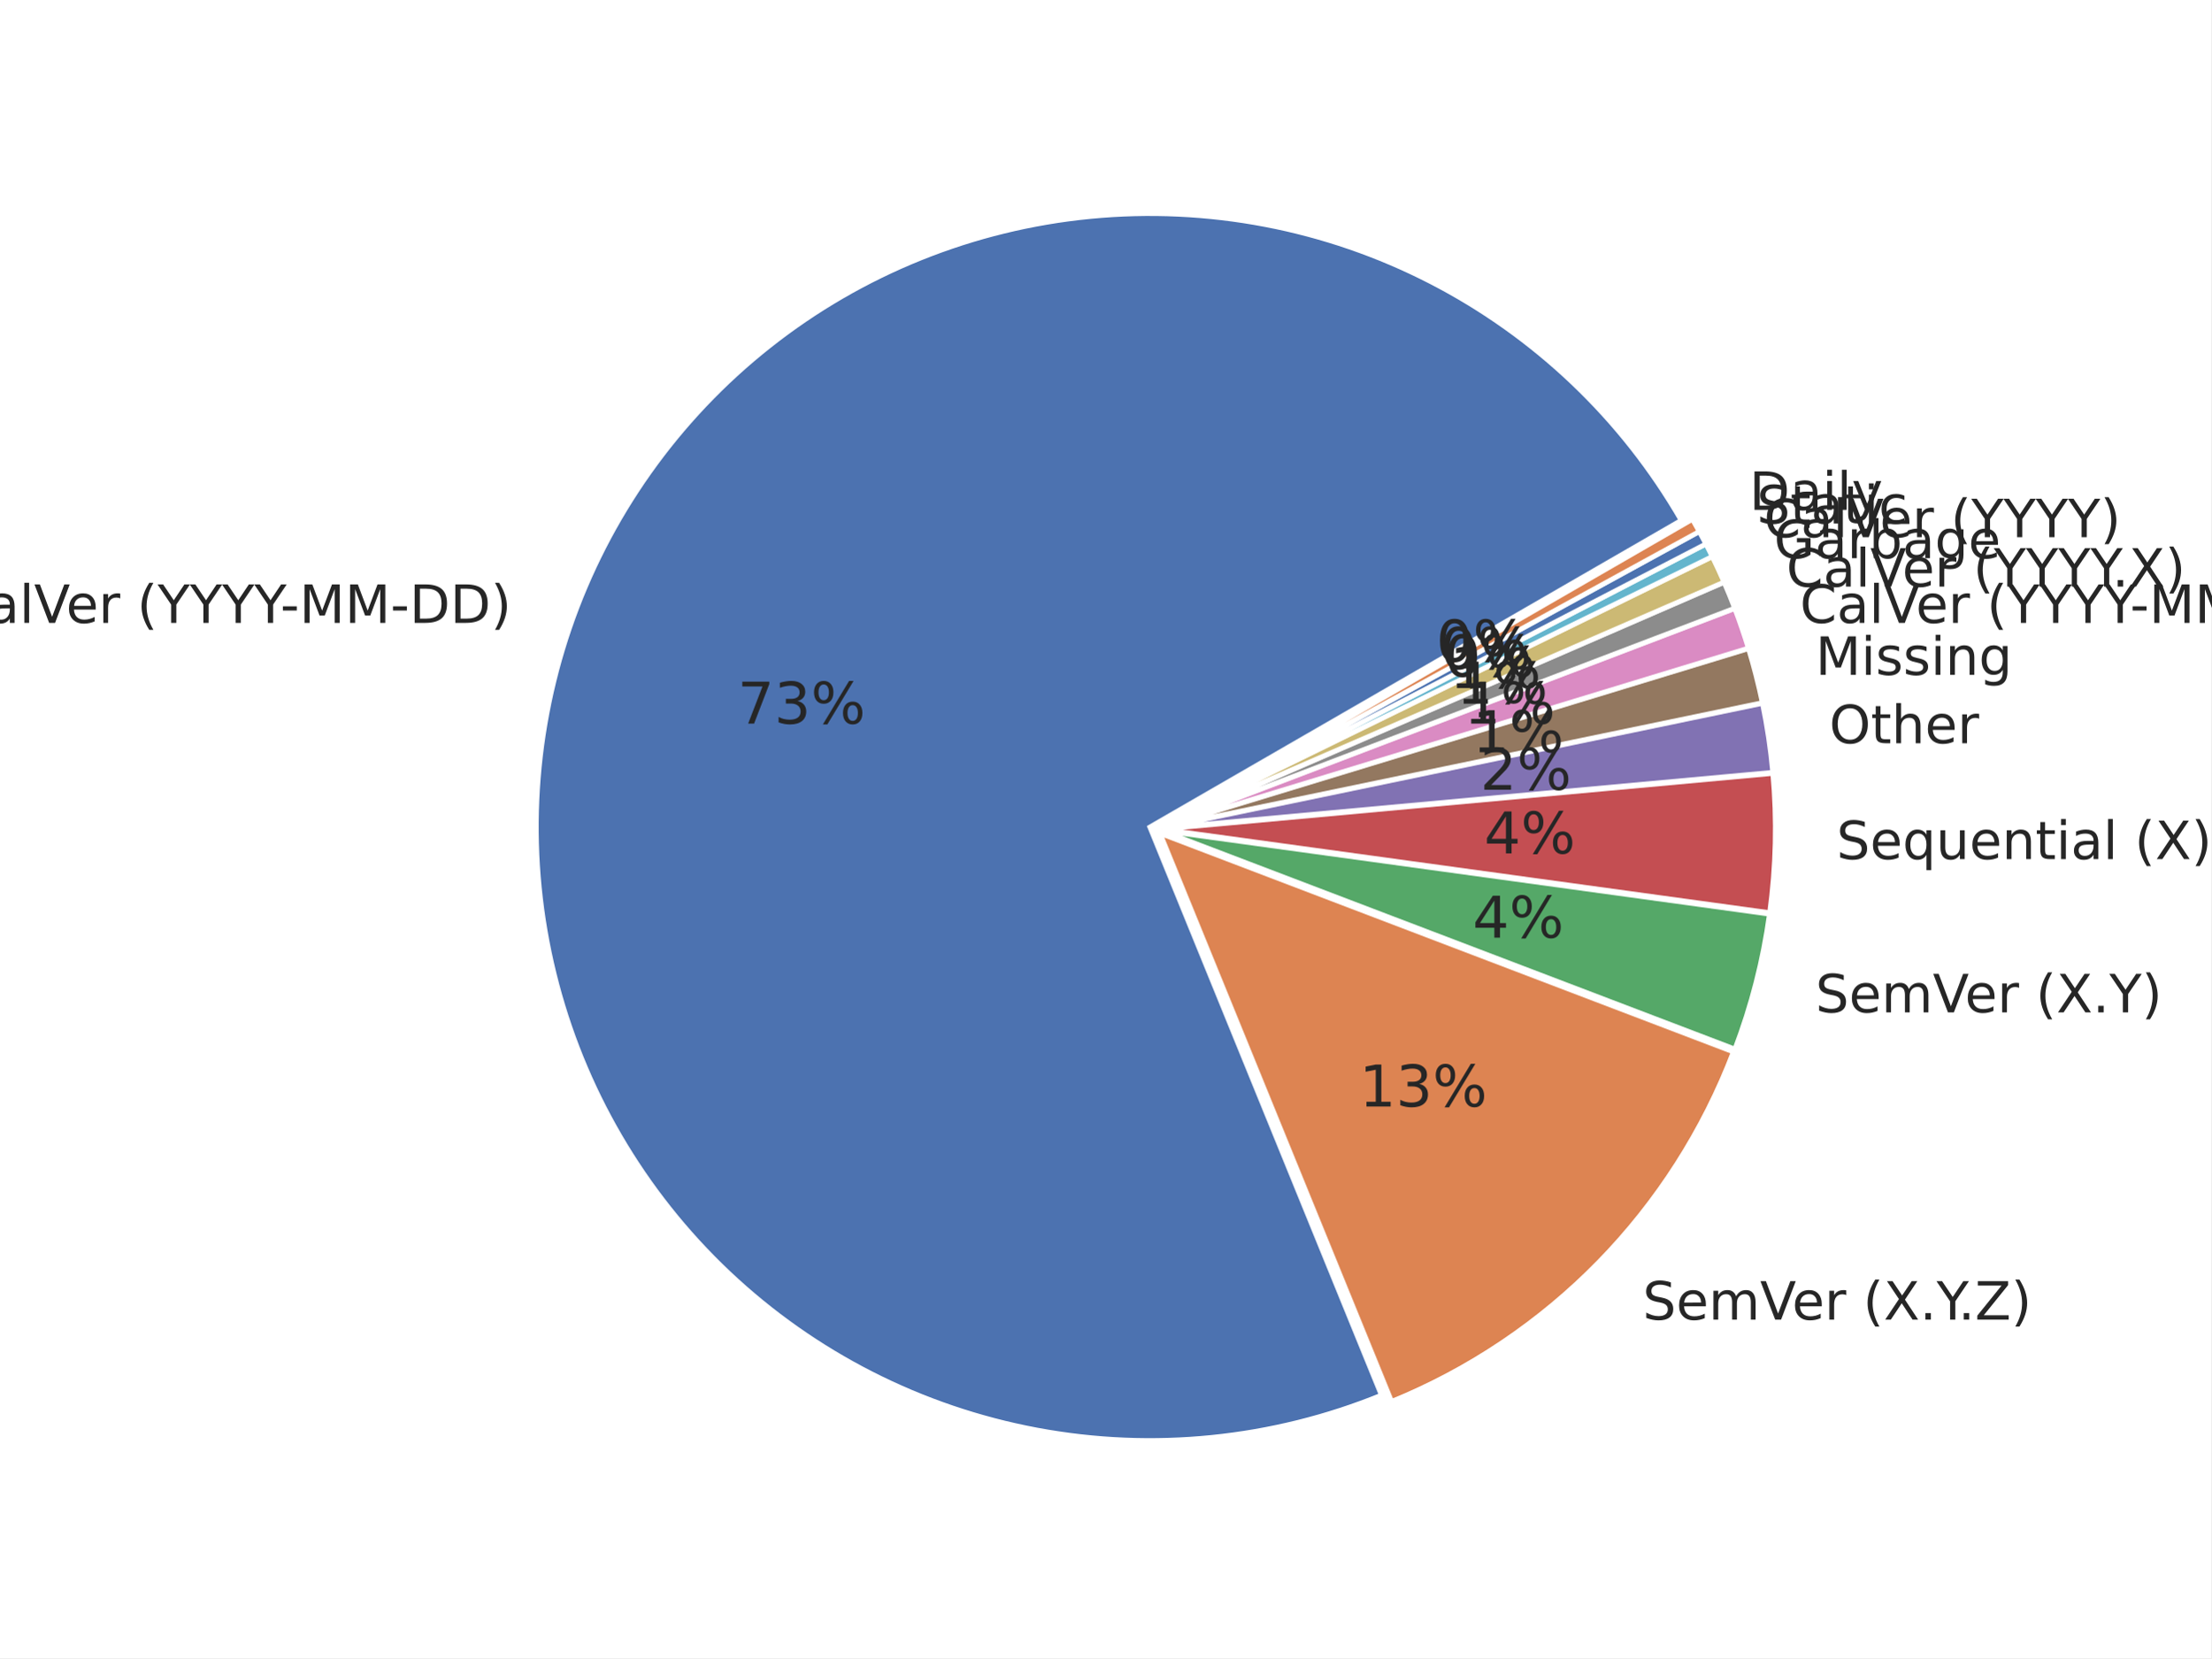
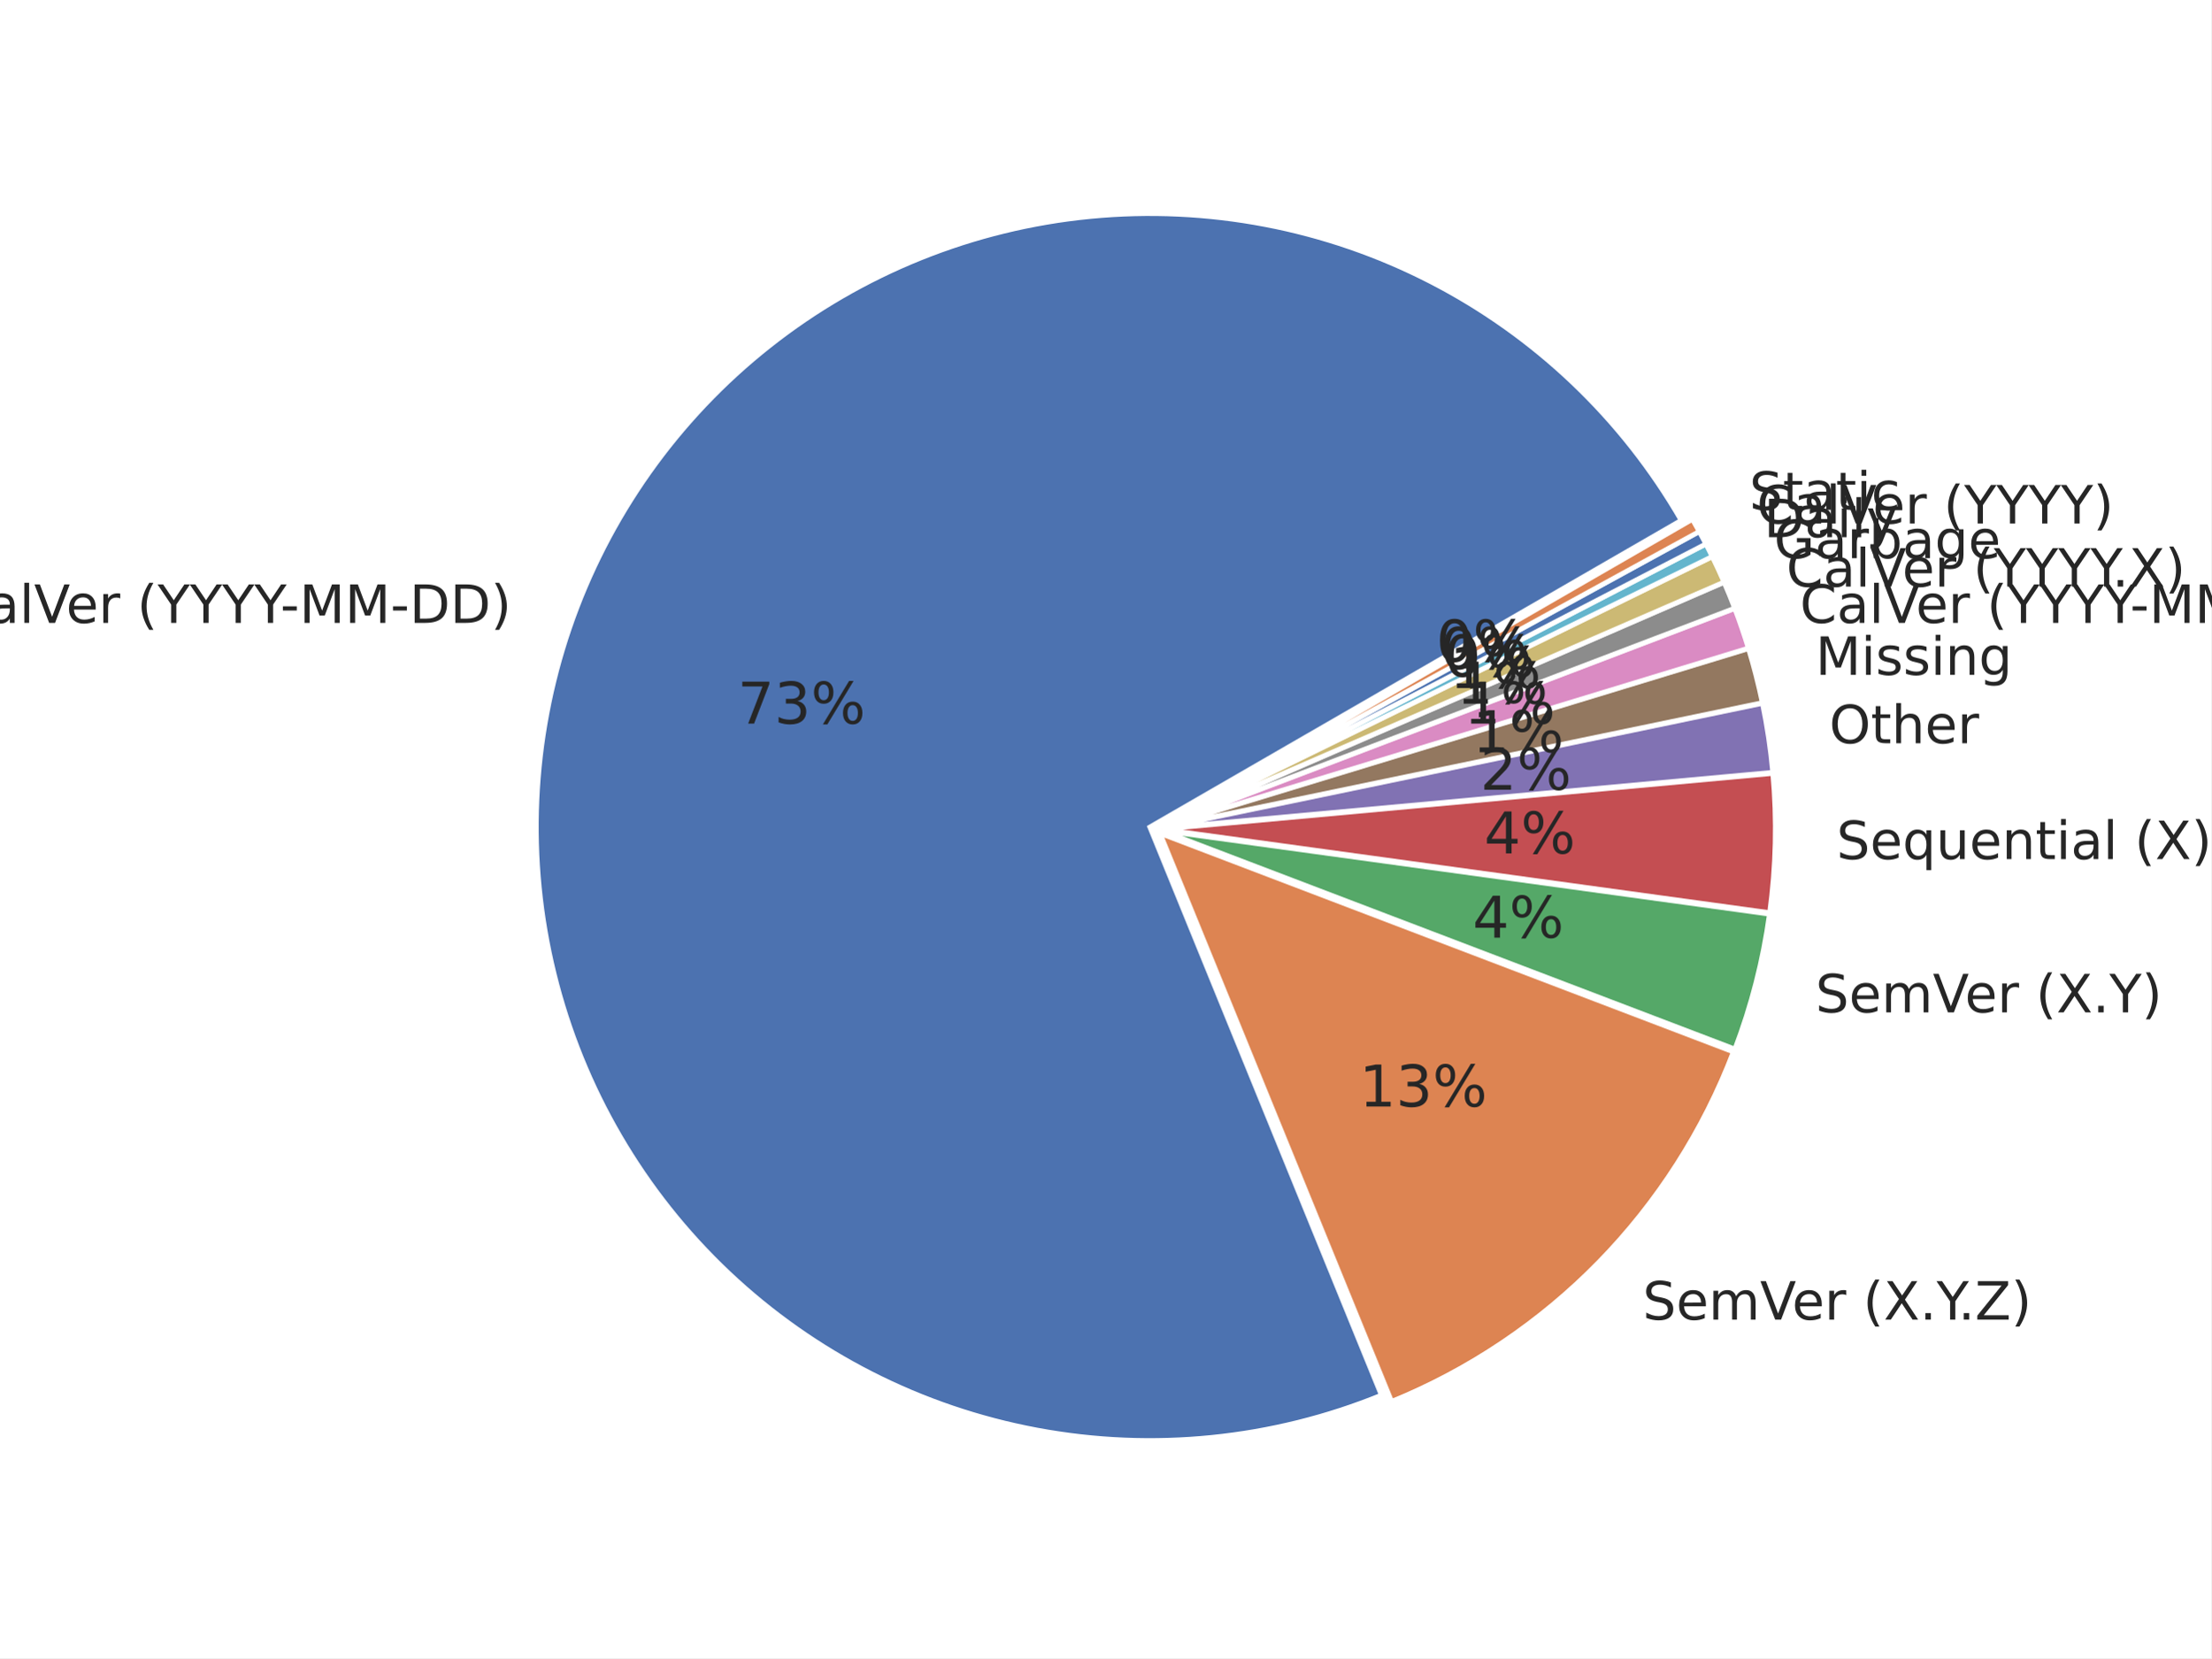
<svg xmlns="http://www.w3.org/2000/svg" xmlns:xlink="http://www.w3.org/1999/xlink" width="460.8pt" height="345.6pt" viewBox="0 0 460.8 345.6" version="1.1">
  <defs>
    <style type="text/css">*{stroke-linejoin: round; stroke-linecap: butt}</style>
  </defs>
  <g id="figure_1">
    <g id="patch_1">
      <path d="M 0 345.6  L 460.8 345.6  L 460.8 0  L 0 0  z " style="fill: #ffffff" />
    </g>
    <g id="axes_1">
      <g id="matplotlib.axis_1" />
      <g id="matplotlib.axis_2" />
      <g id="patch_2">
        <path d="M 350.371 108.45  C 338.098 87.193 319.961 69.913 298.136 58.683  C 276.311 47.453 251.708 42.741 227.278 45.112  C 202.848 47.483 179.609 56.838 160.351 72.056  C 141.093 87.273 126.618 107.718 118.662 130.938  C 110.706 154.158 109.602 179.184 115.481 203.014  C 121.36 226.845 133.978 248.486 151.82 265.341  C 169.663 282.196 191.987 293.562 216.113 298.076  C 240.239 302.59 265.162 300.064 287.892 290.8  L 239.63 172.386  z " style="fill: #4c72b0; stroke: #ffffff; stroke-linejoin: miter" />
      </g>
      <g id="patch_3">
        <path d="M 290.016 292.109  C 306.247 285.494 320.945 275.612 333.197 263.078  C 345.449 250.544 354.993 235.624 361.237 219.247  L 241.754 173.694  z " style="fill: #dd8452; stroke: #ffffff; stroke-linejoin: miter" />
      </g>
      <g id="patch_4">
        <path d="M 361.562 218.67  C 363.29 214.136 364.76 209.506 365.962 204.805  C 367.165 200.103 368.099 195.337 368.76 190.529  L 242.079 173.117  z " style="fill: #55a868; stroke: #ffffff; stroke-linejoin: miter" />
      </g>
      <g id="patch_5">
        <path d="M 368.799 190.241  C 369.46 185.433 369.847 180.592 369.957 175.74  C 370.068 170.888 369.902 166.034 369.461 161.201  L 242.118 172.829  z " style="fill: #c44e52; stroke: #ffffff; stroke-linejoin: miter" />
      </g>
      <g id="patch_6">
        <path d="M 369.447 160.983  C 369.226 158.568 368.937 156.158 368.579 153.759  C 368.222 151.359 367.796 148.97 367.302 146.595  L 242.105 172.611  z " style="fill: #8172b3; stroke: #ffffff; stroke-linejoin: miter" />
      </g>
      <g id="patch_7">
        <path d="M 367.276 146.467  C 366.881 144.567 366.443 142.676 365.962 140.795  C 365.481 138.915 364.958 137.046 364.392 135.19  L 242.079 172.483  z " style="fill: #937860; stroke: #ffffff; stroke-linejoin: miter" />
      </g>
      <g id="patch_8">
        <path d="M 364.363 135.092  C 363.938 133.7 363.49 132.315 363.018 130.938  C 362.546 129.561 362.051 128.192 361.532 126.832  L 242.05 172.386  z " style="fill: #da8bc3; stroke: #ffffff; stroke-linejoin: miter" />
      </g>
      <g id="patch_9">
        <path d="M 361.507 126.764  C 361.161 125.857 360.805 124.955 360.439 124.056  C 360.073 123.157 359.696 122.263 359.31 121.373  L 242.024 172.317  z " style="fill: #8c8c8c; stroke: #ffffff; stroke-linejoin: miter" />
      </g>
      <g id="patch_10">
        <path d="M 359.287 121.32  C 358.9 120.43 358.503 119.544 358.097 118.663  C 357.69 117.782 357.273 116.906 356.846 116.034  L 242.001 172.264  z " style="fill: #ccb974; stroke: #ffffff; stroke-linejoin: miter" />
      </g>
      <g id="patch_11">
        <path d="M 356.827 115.995  C 356.614 115.559 356.398 115.125 356.18 114.691  C 355.962 114.258 355.741 113.826 355.518 113.395  L 241.982 172.225  z " style="fill: #64b5cd; stroke: #ffffff; stroke-linejoin: miter" />
      </g>
      <g id="patch_12">
        <path d="M 355.504 113.369  C 355.281 112.938 355.055 112.509 354.827 112.081  C 354.599 111.653 354.369 111.226 354.136 110.8  L 241.969 172.199  z " style="fill: #4c72b0; stroke: #ffffff; stroke-linejoin: miter" />
      </g>
      <g id="patch_13">
        <path d="M 354.122 110.774  C 353.889 110.349 353.653 109.925 353.415 109.502  C 353.178 109.079 352.938 108.657 352.695 108.237  L 241.955 172.173  z " style="fill: #dd8452; stroke: #ffffff; stroke-linejoin: miter" />
      </g>
      <g id="text_1">
        <g style="fill: #262626" transform="translate(-10.3821 129.8286) scale(0.11 -0.11)">
          <defs>
            <path id="DejaVuSans-43" d="M 4122 4306  L 4122 3641  Q 3803 3938 3442 4084  Q 3081 4231 2675 4231  Q 1875 4231 1450 3742  Q 1025 3253 1025 2328  Q 1025 1406 1450 917  Q 1875 428 2675 428  Q 3081 428 3442 575  Q 3803 722 4122 1019  L 4122 359  Q 3791 134 3420 21  Q 3050 -91 2638 -91  Q 1578 -91 968 557  Q 359 1206 359 2328  Q 359 3453 968 4101  Q 1578 4750 2638 4750  Q 3056 4750 3426 4639  Q 3797 4528 4122 4306  z " transform="scale(0.015625)" />
            <path id="DejaVuSans-61" d="M 2194 1759  Q 1497 1759 1228 1600  Q 959 1441 959 1056  Q 959 750 1161 570  Q 1363 391 1709 391  Q 2188 391 2477 730  Q 2766 1069 2766 1631  L 2766 1759  L 2194 1759  z M 3341 1997  L 3341 0  L 2766 0  L 2766 531  Q 2569 213 2275 61  Q 1981 -91 1556 -91  Q 1019 -91 701 211  Q 384 513 384 1019  Q 384 1609 779 1909  Q 1175 2209 1959 2209  L 2766 2209  L 2766 2266  Q 2766 2663 2505 2880  Q 2244 3097 1772 3097  Q 1472 3097 1187 3025  Q 903 2953 641 2809  L 641 3341  Q 956 3463 1253 3523  Q 1550 3584 1831 3584  Q 2591 3584 2966 3190  Q 3341 2797 3341 1997  z " transform="scale(0.015625)" />
            <path id="DejaVuSans-6c" d="M 603 4863  L 1178 4863  L 1178 0  L 603 0  L 603 4863  z " transform="scale(0.015625)" />
            <path id="DejaVuSans-56" d="M 1831 0  L 50 4666  L 709 4666  L 2188 738  L 3669 4666  L 4325 4666  L 2547 0  L 1831 0  z " transform="scale(0.015625)" />
            <path id="DejaVuSans-65" d="M 3597 1894  L 3597 1613  L 953 1613  Q 991 1019 1311 708  Q 1631 397 2203 397  Q 2534 397 2845 478  Q 3156 559 3463 722  L 3463 178  Q 3153 47 2828 -22  Q 2503 -91 2169 -91  Q 1331 -91 842 396  Q 353 884 353 1716  Q 353 2575 817 3079  Q 1281 3584 2069 3584  Q 2775 3584 3186 3129  Q 3597 2675 3597 1894  z M 3022 2063  Q 3016 2534 2758 2815  Q 2500 3097 2075 3097  Q 1594 3097 1305 2825  Q 1016 2553 972 2059  L 3022 2063  z " transform="scale(0.015625)" />
            <path id="DejaVuSans-72" d="M 2631 2963  Q 2534 3019 2420 3045  Q 2306 3072 2169 3072  Q 1681 3072 1420 2755  Q 1159 2438 1159 1844  L 1159 0  L 581 0  L 581 3500  L 1159 3500  L 1159 2956  Q 1341 3275 1631 3429  Q 1922 3584 2338 3584  Q 2397 3584 2469 3576  Q 2541 3569 2628 3553  L 2631 2963  z " transform="scale(0.015625)" />
            <path id="DejaVuSans-20" transform="scale(0.015625)" />
            <path id="DejaVuSans-28" d="M 1984 4856  Q 1566 4138 1362 3434  Q 1159 2731 1159 2009  Q 1159 1288 1364 580  Q 1569 -128 1984 -844  L 1484 -844  Q 1016 -109 783 600  Q 550 1309 550 2009  Q 550 2706 781 3412  Q 1013 4119 1484 4856  L 1984 4856  z " transform="scale(0.015625)" />
            <path id="DejaVuSans-59" d="M -13 4666  L 666 4666  L 1959 2747  L 3244 4666  L 3922 4666  L 2272 2222  L 2272 0  L 1638 0  L 1638 2222  L -13 4666  z " transform="scale(0.015625)" />
            <path id="DejaVuSans-2d" d="M 313 2009  L 1997 2009  L 1997 1497  L 313 1497  L 313 2009  z " transform="scale(0.015625)" />
            <path id="DejaVuSans-4d" d="M 628 4666  L 1569 4666  L 2759 1491  L 3956 4666  L 4897 4666  L 4897 0  L 4281 0  L 4281 4097  L 3078 897  L 2444 897  L 1241 4097  L 1241 0  L 628 0  L 628 4666  z " transform="scale(0.015625)" />
            <path id="DejaVuSans-44" d="M 1259 4147  L 1259 519  L 2022 519  Q 2988 519 3436 956  Q 3884 1394 3884 2338  Q 3884 3275 3436 3711  Q 2988 4147 2022 4147  L 1259 4147  z M 628 4666  L 1925 4666  Q 3281 4666 3915 4102  Q 4550 3538 4550 2338  Q 4550 1131 3912 565  Q 3275 0 1925 0  L 628 0  L 628 4666  z " transform="scale(0.015625)" />
            <path id="DejaVuSans-29" d="M 513 4856  L 1013 4856  Q 1481 4119 1714 3412  Q 1947 2706 1947 2009  Q 1947 1309 1714 600  Q 1481 -109 1013 -844  L 513 -844  Q 928 -128 1133 580  Q 1338 1288 1338 2009  Q 1338 2731 1133 3434  Q 928 4138 513 4856  z " transform="scale(0.015625)" />
          </defs>
          <use xlink:href="#DejaVuSans-43" />
          <use xlink:href="#DejaVuSans-61" transform="translate(69.82422 0)" />
          <use xlink:href="#DejaVuSans-6c" transform="translate(131.1035 0)" />
          <use xlink:href="#DejaVuSans-56" transform="translate(158.8867 0)" />
          <use xlink:href="#DejaVuSans-65" transform="translate(219.5449 0)" />
          <use xlink:href="#DejaVuSans-72" transform="translate(281.0684 0)" />
          <use xlink:href="#DejaVuSans-20" transform="translate(322.1816 0)" />
          <use xlink:href="#DejaVuSans-28" transform="translate(353.9688 0)" />
          <use xlink:href="#DejaVuSans-59" transform="translate(392.9824 0)" />
          <use xlink:href="#DejaVuSans-59" transform="translate(454.0664 0)" />
          <use xlink:href="#DejaVuSans-59" transform="translate(515.1504 0)" />
          <use xlink:href="#DejaVuSans-59" transform="translate(576.2344 0)" />
          <use xlink:href="#DejaVuSans-2d" transform="translate(625.4434 0)" />
          <use xlink:href="#DejaVuSans-4d" transform="translate(661.5273 0)" />
          <use xlink:href="#DejaVuSans-4d" transform="translate(747.8066 0)" />
          <use xlink:href="#DejaVuSans-2d" transform="translate(834.0859 0)" />
          <use xlink:href="#DejaVuSans-44" transform="translate(870.1699 0)" />
          <use xlink:href="#DejaVuSans-44" transform="translate(947.1719 0)" />
          <use xlink:href="#DejaVuSans-29" transform="translate(1024.174 0)" />
        </g>
      </g>
      <g id="text_2">
        <g style="fill: #262626" transform="translate(153.7133 150.8283) scale(0.12 -0.12)">
          <defs>
            <path id="DejaVuSans-37" d="M 525 4666  L 3525 4666  L 3525 4397  L 1831 0  L 1172 0  L 2766 4134  L 525 4134  L 525 4666  z " transform="scale(0.015625)" />
            <path id="DejaVuSans-33" d="M 2597 2516  Q 3050 2419 3304 2112  Q 3559 1806 3559 1356  Q 3559 666 3084 287  Q 2609 -91 1734 -91  Q 1441 -91 1130 -33  Q 819 25 488 141  L 488 750  Q 750 597 1062 519  Q 1375 441 1716 441  Q 2309 441 2620 675  Q 2931 909 2931 1356  Q 2931 1769 2642 2001  Q 2353 2234 1838 2234  L 1294 2234  L 1294 2753  L 1863 2753  Q 2328 2753 2575 2939  Q 2822 3125 2822 3475  Q 2822 3834 2567 4026  Q 2313 4219 1838 4219  Q 1578 4219 1281 4162  Q 984 4106 628 3988  L 628 4550  Q 988 4650 1302 4700  Q 1616 4750 1894 4750  Q 2613 4750 3031 4423  Q 3450 4097 3450 3541  Q 3450 3153 3228 2886  Q 3006 2619 2597 2516  z " transform="scale(0.015625)" />
            <path id="DejaVuSans-25" d="M 4653 2053  Q 4381 2053 4226 1822  Q 4072 1591 4072 1178  Q 4072 772 4226 539  Q 4381 306 4653 306  Q 4919 306 5073 539  Q 5228 772 5228 1178  Q 5228 1588 5073 1820  Q 4919 2053 4653 2053  z M 4653 2450  Q 5147 2450 5437 2106  Q 5728 1763 5728 1178  Q 5728 594 5436 251  Q 5144 -91 4653 -91  Q 4153 -91 3862 251  Q 3572 594 3572 1178  Q 3572 1766 3864 2108  Q 4156 2450 4653 2450  z M 1428 4353  Q 1159 4353 1004 4120  Q 850 3888 850 3481  Q 850 3069 1003 2837  Q 1156 2606 1428 2606  Q 1700 2606 1854 2837  Q 2009 3069 2009 3481  Q 2009 3884 1853 4118  Q 1697 4353 1428 4353  z M 4250 4750  L 4750 4750  L 1831 -91  L 1331 -91  L 4250 4750  z M 1428 4750  Q 1922 4750 2215 4408  Q 2509 4066 2509 3481  Q 2509 2891 2217 2550  Q 1925 2209 1428 2209  Q 931 2209 642 2551  Q 353 2894 353 3481  Q 353 4063 643 4406  Q 934 4750 1428 4750  z " transform="scale(0.015625)" />
          </defs>
          <use xlink:href="#DejaVuSans-37" />
          <use xlink:href="#DejaVuSans-33" transform="translate(63.62305 0)" />
          <use xlink:href="#DejaVuSans-25" transform="translate(127.2461 0)" />
        </g>
      </g>
      <g id="text_3">
        <g style="fill: #262626" transform="translate(342.3412 275.0517) scale(0.11 -0.11)">
          <defs>
            <path id="DejaVuSans-53" d="M 3425 4513  L 3425 3897  Q 3066 4069 2747 4153  Q 2428 4238 2131 4238  Q 1616 4238 1336 4038  Q 1056 3838 1056 3469  Q 1056 3159 1242 3001  Q 1428 2844 1947 2747  L 2328 2669  Q 3034 2534 3370 2195  Q 3706 1856 3706 1288  Q 3706 609 3251 259  Q 2797 -91 1919 -91  Q 1588 -91 1214 -16  Q 841 59 441 206  L 441 856  Q 825 641 1194 531  Q 1563 422 1919 422  Q 2459 422 2753 634  Q 3047 847 3047 1241  Q 3047 1584 2836 1778  Q 2625 1972 2144 2069  L 1759 2144  Q 1053 2284 737 2584  Q 422 2884 422 3419  Q 422 4038 858 4394  Q 1294 4750 2059 4750  Q 2388 4750 2728 4690  Q 3069 4631 3425 4513  z " transform="scale(0.015625)" />
            <path id="DejaVuSans-6d" d="M 3328 2828  Q 3544 3216 3844 3400  Q 4144 3584 4550 3584  Q 5097 3584 5394 3201  Q 5691 2819 5691 2113  L 5691 0  L 5113 0  L 5113 2094  Q 5113 2597 4934 2840  Q 4756 3084 4391 3084  Q 3944 3084 3684 2787  Q 3425 2491 3425 1978  L 3425 0  L 2847 0  L 2847 2094  Q 2847 2600 2669 2842  Q 2491 3084 2119 3084  Q 1678 3084 1418 2786  Q 1159 2488 1159 1978  L 1159 0  L 581 0  L 581 3500  L 1159 3500  L 1159 2956  Q 1356 3278 1631 3431  Q 1906 3584 2284 3584  Q 2666 3584 2933 3390  Q 3200 3197 3328 2828  z " transform="scale(0.015625)" />
            <path id="DejaVuSans-58" d="M 403 4666  L 1081 4666  L 2241 2931  L 3406 4666  L 4084 4666  L 2584 2425  L 4184 0  L 3506 0  L 2194 1984  L 872 0  L 191 0  L 1856 2491  L 403 4666  z " transform="scale(0.015625)" />
            <path id="DejaVuSans-2e" d="M 684 794  L 1344 794  L 1344 0  L 684 0  L 684 794  z " transform="scale(0.015625)" />
            <path id="DejaVuSans-5a" d="M 359 4666  L 4025 4666  L 4025 4184  L 1075 531  L 4097 531  L 4097 0  L 288 0  L 288 481  L 3238 4134  L 359 4134  L 359 4666  z " transform="scale(0.015625)" />
          </defs>
          <use xlink:href="#DejaVuSans-53" />
          <use xlink:href="#DejaVuSans-65" transform="translate(63.47656 0)" />
          <use xlink:href="#DejaVuSans-6d" transform="translate(125 0)" />
          <use xlink:href="#DejaVuSans-56" transform="translate(222.4121 0)" />
          <use xlink:href="#DejaVuSans-65" transform="translate(283.0703 0)" />
          <use xlink:href="#DejaVuSans-72" transform="translate(344.5938 0)" />
          <use xlink:href="#DejaVuSans-20" transform="translate(385.707 0)" />
          <use xlink:href="#DejaVuSans-28" transform="translate(417.4941 0)" />
          <use xlink:href="#DejaVuSans-58" transform="translate(456.5078 0)" />
          <use xlink:href="#DejaVuSans-2e" transform="translate(525.0137 0)" />
          <use xlink:href="#DejaVuSans-59" transform="translate(556.8008 0)" />
          <use xlink:href="#DejaVuSans-2e" transform="translate(597.6348 0)" />
          <use xlink:href="#DejaVuSans-5a" transform="translate(629.4219 0)" />
          <use xlink:href="#DejaVuSans-29" transform="translate(697.9277 0)" />
        </g>
      </g>
      <g id="text_4">
        <g style="fill: #262626" transform="translate(283.284 230.6355) scale(0.12 -0.12)">
          <defs>
            <path id="DejaVuSans-31" d="M 794 531  L 1825 531  L 1825 4091  L 703 3866  L 703 4441  L 1819 4666  L 2450 4666  L 2450 531  L 3481 531  L 3481 0  L 794 0  L 794 531  z " transform="scale(0.015625)" />
          </defs>
          <use xlink:href="#DejaVuSans-31" />
          <use xlink:href="#DejaVuSans-33" transform="translate(63.62305 0)" />
          <use xlink:href="#DejaVuSans-25" transform="translate(127.2461 0)" />
        </g>
      </g>
      <g id="text_5">
        <g style="fill: #262626" transform="translate(378.3508 211.0086) scale(0.11 -0.11)">
          <use xlink:href="#DejaVuSans-53" />
          <use xlink:href="#DejaVuSans-65" transform="translate(63.47656 0)" />
          <use xlink:href="#DejaVuSans-6d" transform="translate(125 0)" />
          <use xlink:href="#DejaVuSans-56" transform="translate(222.4121 0)" />
          <use xlink:href="#DejaVuSans-65" transform="translate(283.0703 0)" />
          <use xlink:href="#DejaVuSans-72" transform="translate(344.5938 0)" />
          <use xlink:href="#DejaVuSans-20" transform="translate(385.707 0)" />
          <use xlink:href="#DejaVuSans-28" transform="translate(417.4941 0)" />
          <use xlink:href="#DejaVuSans-58" transform="translate(456.5078 0)" />
          <use xlink:href="#DejaVuSans-2e" transform="translate(525.0137 0)" />
          <use xlink:href="#DejaVuSans-59" transform="translate(556.8008 0)" />
          <use xlink:href="#DejaVuSans-29" transform="translate(617.8848 0)" />
        </g>
      </g>
      <g id="text_6">
        <g style="fill: #262626" transform="translate(306.8905 195.4407) scale(0.12 -0.12)">
          <defs>
            <path id="DejaVuSans-34" d="M 2419 4116  L 825 1625  L 2419 1625  L 2419 4116  z M 2253 4666  L 3047 4666  L 3047 1625  L 3713 1625  L 3713 1100  L 3047 1100  L 3047 0  L 2419 0  L 2419 1100  L 313 1100  L 313 1709  L 2253 4666  z " transform="scale(0.015625)" />
          </defs>
          <use xlink:href="#DejaVuSans-34" />
          <use xlink:href="#DejaVuSans-25" transform="translate(63.62305 0)" />
        </g>
      </g>
      <g id="text_7">
        <g style="fill: #262626" transform="translate(382.7411 179.0662) scale(0.11 -0.11)">
          <defs>
            <path id="DejaVuSans-71" d="M 947 1747  Q 947 1113 1208 752  Q 1469 391 1925 391  Q 2381 391 2643 752  Q 2906 1113 2906 1747  Q 2906 2381 2643 2742  Q 2381 3103 1925 3103  Q 1469 3103 1208 2742  Q 947 2381 947 1747  z M 2906 525  Q 2725 213 2448 61  Q 2172 -91 1784 -91  Q 1150 -91 751 415  Q 353 922 353 1747  Q 353 2572 751 3078  Q 1150 3584 1784 3584  Q 2172 3584 2448 3432  Q 2725 3281 2906 2969  L 2906 3500  L 3481 3500  L 3481 -1331  L 2906 -1331  L 2906 525  z " transform="scale(0.015625)" />
            <path id="DejaVuSans-75" d="M 544 1381  L 544 3500  L 1119 3500  L 1119 1403  Q 1119 906 1312 657  Q 1506 409 1894 409  Q 2359 409 2629 706  Q 2900 1003 2900 1516  L 2900 3500  L 3475 3500  L 3475 0  L 2900 0  L 2900 538  Q 2691 219 2414 64  Q 2138 -91 1772 -91  Q 1169 -91 856 284  Q 544 659 544 1381  z M 1991 3584  L 1991 3584  z " transform="scale(0.015625)" />
            <path id="DejaVuSans-6e" d="M 3513 2113  L 3513 0  L 2938 0  L 2938 2094  Q 2938 2591 2744 2837  Q 2550 3084 2163 3084  Q 1697 3084 1428 2787  Q 1159 2491 1159 1978  L 1159 0  L 581 0  L 581 3500  L 1159 3500  L 1159 2956  Q 1366 3272 1645 3428  Q 1925 3584 2291 3584  Q 2894 3584 3203 3211  Q 3513 2838 3513 2113  z " transform="scale(0.015625)" />
            <path id="DejaVuSans-74" d="M 1172 4494  L 1172 3500  L 2356 3500  L 2356 3053  L 1172 3053  L 1172 1153  Q 1172 725 1289 603  Q 1406 481 1766 481  L 2356 481  L 2356 0  L 1766 0  Q 1100 0 847 248  Q 594 497 594 1153  L 594 3053  L 172 3053  L 172 3500  L 594 3500  L 594 4494  L 1172 4494  z " transform="scale(0.015625)" />
            <path id="DejaVuSans-69" d="M 603 3500  L 1178 3500  L 1178 0  L 603 0  L 603 3500  z M 603 4863  L 1178 4863  L 1178 4134  L 603 4134  L 603 4863  z " transform="scale(0.015625)" />
          </defs>
          <use xlink:href="#DejaVuSans-53" />
          <use xlink:href="#DejaVuSans-65" transform="translate(63.47656 0)" />
          <use xlink:href="#DejaVuSans-71" transform="translate(125 0)" />
          <use xlink:href="#DejaVuSans-75" transform="translate(188.4766 0)" />
          <use xlink:href="#DejaVuSans-65" transform="translate(251.8555 0)" />
          <use xlink:href="#DejaVuSans-6e" transform="translate(313.3789 0)" />
          <use xlink:href="#DejaVuSans-74" transform="translate(376.7578 0)" />
          <use xlink:href="#DejaVuSans-69" transform="translate(415.9668 0)" />
          <use xlink:href="#DejaVuSans-61" transform="translate(443.75 0)" />
          <use xlink:href="#DejaVuSans-6c" transform="translate(505.0293 0)" />
          <use xlink:href="#DejaVuSans-20" transform="translate(532.8125 0)" />
          <use xlink:href="#DejaVuSans-28" transform="translate(564.5996 0)" />
          <use xlink:href="#DejaVuSans-58" transform="translate(603.6133 0)" />
          <use xlink:href="#DejaVuSans-29" transform="translate(672.1191 0)" />
        </g>
      </g>
      <g id="text_8">
        <g style="fill: #262626" transform="translate(309.3033 177.8868) scale(0.12 -0.12)">
          <use xlink:href="#DejaVuSans-34" />
          <use xlink:href="#DejaVuSans-25" transform="translate(63.62305 0)" />
        </g>
      </g>
      <g id="text_9">
        <g style="fill: #262626" transform="translate(381.2268 154.9088) scale(0.11 -0.11)">
          <defs>
            <path id="DejaVuSans-4f" d="M 2522 4238  Q 1834 4238 1429 3725  Q 1025 3213 1025 2328  Q 1025 1447 1429 934  Q 1834 422 2522 422  Q 3209 422 3611 934  Q 4013 1447 4013 2328  Q 4013 3213 3611 3725  Q 3209 4238 2522 4238  z M 2522 4750  Q 3503 4750 4090 4092  Q 4678 3434 4678 2328  Q 4678 1225 4090 567  Q 3503 -91 2522 -91  Q 1538 -91 948 565  Q 359 1222 359 2328  Q 359 3434 948 4092  Q 1538 4750 2522 4750  z " transform="scale(0.015625)" />
            <path id="DejaVuSans-68" d="M 3513 2113  L 3513 0  L 2938 0  L 2938 2094  Q 2938 2591 2744 2837  Q 2550 3084 2163 3084  Q 1697 3084 1428 2787  Q 1159 2491 1159 1978  L 1159 0  L 581 0  L 581 4863  L 1159 4863  L 1159 2956  Q 1366 3272 1645 3428  Q 1925 3584 2291 3584  Q 2894 3584 3203 3211  Q 3513 2838 3513 2113  z " transform="scale(0.015625)" />
          </defs>
          <use xlink:href="#DejaVuSans-4f" />
          <use xlink:href="#DejaVuSans-74" transform="translate(78.71094 0)" />
          <use xlink:href="#DejaVuSans-68" transform="translate(117.9199 0)" />
          <use xlink:href="#DejaVuSans-65" transform="translate(181.2988 0)" />
          <use xlink:href="#DejaVuSans-72" transform="translate(242.8223 0)" />
        </g>
      </g>
      <g id="text_10">
        <g style="fill: #262626" transform="translate(308.4711 164.6111) scale(0.12 -0.12)">
          <defs>
            <path id="DejaVuSans-32" d="M 1228 531  L 3431 531  L 3431 0  L 469 0  L 469 531  Q 828 903 1448 1529  Q 2069 2156 2228 2338  Q 2531 2678 2651 2914  Q 2772 3150 2772 3378  Q 2772 3750 2511 3984  Q 2250 4219 1831 4219  Q 1534 4219 1204 4116  Q 875 4013 500 3803  L 500 4441  Q 881 4594 1212 4672  Q 1544 4750 1819 4750  Q 2544 4750 2975 4387  Q 3406 4025 3406 3419  Q 3406 3131 3298 2873  Q 3191 2616 2906 2266  Q 2828 2175 2409 1742  Q 1991 1309 1228 531  z " transform="scale(0.015625)" />
          </defs>
          <use xlink:href="#DejaVuSans-32" />
          <use xlink:href="#DejaVuSans-25" transform="translate(63.62305 0)" />
        </g>
      </g>
      <g id="text_11">
        <g style="fill: #262626" transform="translate(378.3507 140.6619) scale(0.11 -0.11)">
          <defs>
            <path id="DejaVuSans-73" d="M 2834 3397  L 2834 2853  Q 2591 2978 2328 3040  Q 2066 3103 1784 3103  Q 1356 3103 1142 2972  Q 928 2841 928 2578  Q 928 2378 1081 2264  Q 1234 2150 1697 2047  L 1894 2003  Q 2506 1872 2764 1633  Q 3022 1394 3022 966  Q 3022 478 2636 193  Q 2250 -91 1575 -91  Q 1294 -91 989 -36  Q 684 19 347 128  L 347 722  Q 666 556 975 473  Q 1284 391 1588 391  Q 1994 391 2212 530  Q 2431 669 2431 922  Q 2431 1156 2273 1281  Q 2116 1406 1581 1522  L 1381 1569  Q 847 1681 609 1914  Q 372 2147 372 2553  Q 372 3047 722 3315  Q 1072 3584 1716 3584  Q 2034 3584 2315 3537  Q 2597 3491 2834 3397  z " transform="scale(0.015625)" />
            <path id="DejaVuSans-67" d="M 2906 1791  Q 2906 2416 2648 2759  Q 2391 3103 1925 3103  Q 1463 3103 1205 2759  Q 947 2416 947 1791  Q 947 1169 1205 825  Q 1463 481 1925 481  Q 2391 481 2648 825  Q 2906 1169 2906 1791  z M 3481 434  Q 3481 -459 3084 -895  Q 2688 -1331 1869 -1331  Q 1566 -1331 1297 -1286  Q 1028 -1241 775 -1147  L 775 -588  Q 1028 -725 1275 -790  Q 1522 -856 1778 -856  Q 2344 -856 2625 -561  Q 2906 -266 2906 331  L 2906 616  Q 2728 306 2450 153  Q 2172 0 1784 0  Q 1141 0 747 490  Q 353 981 353 1791  Q 353 2603 747 3093  Q 1141 3584 1784 3584  Q 2172 3584 2450 3431  Q 2728 3278 2906 2969  L 2906 3500  L 3481 3500  L 3481 434  z " transform="scale(0.015625)" />
          </defs>
          <use xlink:href="#DejaVuSans-4d" />
          <use xlink:href="#DejaVuSans-69" transform="translate(86.2793 0)" />
          <use xlink:href="#DejaVuSans-73" transform="translate(114.0625 0)" />
          <use xlink:href="#DejaVuSans-73" transform="translate(166.1621 0)" />
          <use xlink:href="#DejaVuSans-69" transform="translate(218.2617 0)" />
          <use xlink:href="#DejaVuSans-6e" transform="translate(246.0449 0)" />
          <use xlink:href="#DejaVuSans-67" transform="translate(309.4238 0)" />
        </g>
      </g>
      <g id="text_12">
        <g style="fill: #262626" transform="translate(306.8905 156.7817) scale(0.12 -0.12)">
          <use xlink:href="#DejaVuSans-31" />
          <use xlink:href="#DejaVuSans-25" transform="translate(63.62305 0)" />
        </g>
      </g>
      <g id="text_13">
        <g style="fill: #262626" transform="translate(375.1149 129.8286) scale(0.11 -0.11)">
          <use xlink:href="#DejaVuSans-43" />
          <use xlink:href="#DejaVuSans-61" transform="translate(69.82422 0)" />
          <use xlink:href="#DejaVuSans-6c" transform="translate(131.1035 0)" />
          <use xlink:href="#DejaVuSans-56" transform="translate(158.8867 0)" />
          <use xlink:href="#DejaVuSans-65" transform="translate(219.5449 0)" />
          <use xlink:href="#DejaVuSans-72" transform="translate(281.0684 0)" />
          <use xlink:href="#DejaVuSans-20" transform="translate(322.1816 0)" />
          <use xlink:href="#DejaVuSans-28" transform="translate(353.9688 0)" />
          <use xlink:href="#DejaVuSans-59" transform="translate(392.9824 0)" />
          <use xlink:href="#DejaVuSans-59" transform="translate(454.0664 0)" />
          <use xlink:href="#DejaVuSans-59" transform="translate(515.1504 0)" />
          <use xlink:href="#DejaVuSans-59" transform="translate(576.2344 0)" />
          <use xlink:href="#DejaVuSans-2d" transform="translate(625.4434 0)" />
          <use xlink:href="#DejaVuSans-4d" transform="translate(661.5273 0)" />
          <use xlink:href="#DejaVuSans-4d" transform="translate(747.8066 0)" />
          <use xlink:href="#DejaVuSans-29" transform="translate(834.0859 0)" />
        </g>
      </g>
      <g id="text_14">
        <g style="fill: #262626" transform="translate(305.1123 150.8283) scale(0.12 -0.12)">
          <use xlink:href="#DejaVuSans-31" />
          <use xlink:href="#DejaVuSans-25" transform="translate(63.62305 0)" />
        </g>
      </g>
      <g id="text_15">
        <g style="fill: #262626" transform="translate(372.2805 122.2651) scale(0.11 -0.11)">
          <use xlink:href="#DejaVuSans-43" />
          <use xlink:href="#DejaVuSans-61" transform="translate(69.82422 0)" />
          <use xlink:href="#DejaVuSans-6c" transform="translate(131.1035 0)" />
          <use xlink:href="#DejaVuSans-56" transform="translate(158.8867 0)" />
          <use xlink:href="#DejaVuSans-65" transform="translate(219.5449 0)" />
          <use xlink:href="#DejaVuSans-72" transform="translate(281.0684 0)" />
          <use xlink:href="#DejaVuSans-20" transform="translate(322.1816 0)" />
          <use xlink:href="#DejaVuSans-28" transform="translate(353.9688 0)" />
          <use xlink:href="#DejaVuSans-59" transform="translate(392.9824 0)" />
          <use xlink:href="#DejaVuSans-59" transform="translate(454.0664 0)" />
          <use xlink:href="#DejaVuSans-59" transform="translate(515.1504 0)" />
          <use xlink:href="#DejaVuSans-59" transform="translate(576.2344 0)" />
          <use xlink:href="#DejaVuSans-2e" transform="translate(617.0684 0)" />
          <use xlink:href="#DejaVuSans-58" transform="translate(648.8555 0)" />
          <use xlink:href="#DejaVuSans-29" transform="translate(717.3613 0)" />
        </g>
      </g>
      <g id="text_16">
        <g style="fill: #262626" transform="translate(303.5546 146.6718) scale(0.12 -0.12)">
          <use xlink:href="#DejaVuSans-31" />
          <use xlink:href="#DejaVuSans-25" transform="translate(63.62305 0)" />
        </g>
      </g>
      <g id="text_17">
        <g style="fill: #262626" transform="translate(369.7061 116.3381) scale(0.11 -0.11)">
          <defs>
            <path id="DejaVuSans-47" d="M 3809 666  L 3809 1919  L 2778 1919  L 2778 2438  L 4434 2438  L 4434 434  Q 4069 175 3628 42  Q 3188 -91 2688 -91  Q 1594 -91 976 548  Q 359 1188 359 2328  Q 359 3472 976 4111  Q 1594 4750 2688 4750  Q 3144 4750 3555 4637  Q 3966 4525 4313 4306  L 4313 3634  Q 3963 3931 3569 4081  Q 3175 4231 2741 4231  Q 1884 4231 1454 3753  Q 1025 3275 1025 2328  Q 1025 1384 1454 906  Q 1884 428 2741 428  Q 3075 428 3337 486  Q 3600 544 3809 666  z " transform="scale(0.015625)" />
            <path id="DejaVuSans-62" d="M 3116 1747  Q 3116 2381 2855 2742  Q 2594 3103 2138 3103  Q 1681 3103 1420 2742  Q 1159 2381 1159 1747  Q 1159 1113 1420 752  Q 1681 391 2138 391  Q 2594 391 2855 752  Q 3116 1113 3116 1747  z M 1159 2969  Q 1341 3281 1617 3432  Q 1894 3584 2278 3584  Q 2916 3584 3314 3078  Q 3713 2572 3713 1747  Q 3713 922 3314 415  Q 2916 -91 2278 -91  Q 1894 -91 1617 61  Q 1341 213 1159 525  L 1159 0  L 581 0  L 581 4863  L 1159 4863  L 1159 2969  z " transform="scale(0.015625)" />
          </defs>
          <use xlink:href="#DejaVuSans-47" />
          <use xlink:href="#DejaVuSans-61" transform="translate(77.49023 0)" />
          <use xlink:href="#DejaVuSans-72" transform="translate(138.7695 0)" />
          <use xlink:href="#DejaVuSans-62" transform="translate(179.8828 0)" />
          <use xlink:href="#DejaVuSans-61" transform="translate(243.3594 0)" />
          <use xlink:href="#DejaVuSans-67" transform="translate(304.6387 0)" />
          <use xlink:href="#DejaVuSans-65" transform="translate(368.1152 0)" />
        </g>
      </g>
      <g id="text_18">
        <g style="fill: #262626" transform="translate(302.1398 143.4146) scale(0.12 -0.12)">
          <use xlink:href="#DejaVuSans-31" />
          <use xlink:href="#DejaVuSans-25" transform="translate(63.62305 0)" />
        </g>
      </g>
      <g id="text_19">
        <g style="fill: #262626" transform="translate(367.5996 111.9732) scale(0.11 -0.11)">
+           <defs>
+             <path id="DejaVuSans-79" d="M 2059 -325  Q 1816 -950 1584 -1140  Q 1353 -1331 966 -1331  L 506 -1331  L 506 -850  L 844 -850  Q 1081 -850 1212 -737  Q 1344 -625 1503 -206  L 1606 56  L 191 3500  L 800 3500  L 1894 763  L 2988 3500  L 3597 3500  L 2059 -325  z " transform="scale(0.015625)" />
+           </defs>
+           <use xlink:href="#DejaVuSans-44" />
+           <use xlink:href="#DejaVuSans-61" transform="translate(77.00195 0)" />
+           <use xlink:href="#DejaVuSans-69" transform="translate(138.2812 0)" />
+           <use xlink:href="#DejaVuSans-6c" transform="translate(166.0645 0)" />
+           <use xlink:href="#DejaVuSans-79" transform="translate(193.8477 0)" />
+         </g>
+       </g>
+       <g id="text_20">
+         <g style="fill: #262626" transform="translate(300.9823 141.0159) scale(0.12 -0.12)">
+           <defs>
+             <path id="DejaVuSans-30" d="M 2034 4250  Q 1547 4250 1301 3770  Q 1056 3291 1056 2328  Q 1056 1369 1301 889  Q 1547 409 2034 409  Q 2525 409 2770 889  Q 3016 1369 3016 2328  Q 3016 3291 2770 3770  Q 2525 4250 2034 4250  z M 2034 4750  Q 2819 4750 3233 4129  Q 3647 3509 3647 2328  Q 3647 1150 3233 529  Q 2819 -91 2034 -91  Q 1250 -91 836 529  Q 422 1150 422 2328  Q 422 3509 836 4129  Q 1250 4750 2034 4750  z " transform="scale(0.015625)" />
+           </defs>
+           <use xlink:href="#DejaVuSans-30" />
+           <use xlink:href="#DejaVuSans-25" transform="translate(63.62305 0)" />
+         </g>
+       </g>
+       <g id="text_21">
+         <g style="fill: #262626" transform="translate(366.113 109.1042) scale(0.11 -0.11)">
          <use xlink:href="#DejaVuSans-43" />
          <use xlink:href="#DejaVuSans-61" transform="translate(69.82422 0)" />
          <use xlink:href="#DejaVuSans-6c" transform="translate(131.1035 0)" />
          <use xlink:href="#DejaVuSans-56" transform="translate(158.8867 0)" />
          <use xlink:href="#DejaVuSans-65" transform="translate(219.5449 0)" />
          <use xlink:href="#DejaVuSans-72" transform="translate(281.0684 0)" />
          <use xlink:href="#DejaVuSans-20" transform="translate(322.1816 0)" />
          <use xlink:href="#DejaVuSans-28" transform="translate(353.9688 0)" />
          <use xlink:href="#DejaVuSans-59" transform="translate(392.9824 0)" />
          <use xlink:href="#DejaVuSans-59" transform="translate(454.0664 0)" />
          <use xlink:href="#DejaVuSans-59" transform="translate(515.1504 0)" />
          <use xlink:href="#DejaVuSans-59" transform="translate(576.2344 0)" />
          <use xlink:href="#DejaVuSans-29" transform="translate(637.3184 0)" />
        </g>
      </g>
-       <g id="text_20">
-         <g style="fill: #262626" transform="translate(300.9823 141.0159) scale(0.12 -0.12)">
-           <defs>
-             <path id="DejaVuSans-30" d="M 2034 4250  Q 1547 4250 1301 3770  Q 1056 3291 1056 2328  Q 1056 1369 1301 889  Q 1547 409 2034 409  Q 2525 409 2770 889  Q 3016 1369 3016 2328  Q 3016 3291 2770 3770  Q 2525 4250 2034 4250  z M 2034 4750  Q 2819 4750 3233 4129  Q 3647 3509 3647 2328  Q 3647 1150 3233 529  Q 2819 -91 2034 -91  Q 1250 -91 836 529  Q 422 1150 422 2328  Q 422 3509 836 4129  Q 1250 4750 2034 4750  z " transform="scale(0.015625)" />
-           </defs>
+       <g id="text_22">
+         <g style="fill: #262626" transform="translate(300.1653 139.4392) scale(0.12 -0.12)">
          <use xlink:href="#DejaVuSans-30" />
          <use xlink:href="#DejaVuSans-25" transform="translate(63.62305 0)" />
        </g>
      </g>
-       <g id="text_21">
-         <g style="fill: #262626" transform="translate(366.113 109.1042) scale(0.11 -0.11)">
+       <g id="text_23">
+         <g style="fill: #262626" transform="translate(364.5615 106.2698) scale(0.11 -0.11)">
          <defs>
            <path id="DejaVuSans-63" d="M 3122 3366  L 3122 2828  Q 2878 2963 2633 3030  Q 2388 3097 2138 3097  Q 1578 3097 1268 2742  Q 959 2388 959 1747  Q 959 1106 1268 751  Q 1578 397 2138 397  Q 2388 397 2633 464  Q 2878 531 3122 666  L 3122 134  Q 2881 22 2623 -34  Q 2366 -91 2075 -91  Q 1284 -91 818 406  Q 353 903 353 1747  Q 353 2603 823 3093  Q 1294 3584 2113 3584  Q 2378 3584 2631 3529  Q 2884 3475 3122 3366  z " transform="scale(0.015625)" />
          </defs>
          <use xlink:href="#DejaVuSans-53" />
          <use xlink:href="#DejaVuSans-74" transform="translate(63.47656 0)" />
          <use xlink:href="#DejaVuSans-61" transform="translate(102.6855 0)" />
          <use xlink:href="#DejaVuSans-74" transform="translate(163.9648 0)" />
          <use xlink:href="#DejaVuSans-69" transform="translate(203.1738 0)" />
          <use xlink:href="#DejaVuSans-63" transform="translate(230.957 0)" />
        </g>
      </g>
-       <g id="text_22">
-         <g style="fill: #262626" transform="translate(300.1653 139.4392) scale(0.12 -0.12)">
-           <use xlink:href="#DejaVuSans-30" />
-           <use xlink:href="#DejaVuSans-25" transform="translate(63.62305 0)" />
-         </g>
-       </g>
-       <g id="text_23">
-         <g style="fill: #262626" transform="translate(364.5615 106.2698) scale(0.11 -0.11)">
-           <defs>
-             <path id="DejaVuSans-79" d="M 2059 -325  Q 1816 -950 1584 -1140  Q 1353 -1331 966 -1331  L 506 -1331  L 506 -850  L 844 -850  Q 1081 -850 1212 -737  Q 1344 -625 1503 -206  L 1606 56  L 191 3500  L 800 3500  L 1894 763  L 2988 3500  L 3597 3500  L 2059 -325  z " transform="scale(0.015625)" />
-           </defs>
-           <use xlink:href="#DejaVuSans-44" />
-           <use xlink:href="#DejaVuSans-61" transform="translate(77.00195 0)" />
-           <use xlink:href="#DejaVuSans-69" transform="translate(138.2812 0)" />
-           <use xlink:href="#DejaVuSans-6c" transform="translate(166.0645 0)" />
-           <use xlink:href="#DejaVuSans-79" transform="translate(193.8477 0)" />
-         </g>
-       </g>
      <g id="text_24">
        <g style="fill: #262626" transform="translate(299.3127 137.8816) scale(0.12 -0.12)">
          <use xlink:href="#DejaVuSans-30" />
          <use xlink:href="#DejaVuSans-25" transform="translate(63.62305 0)" />
        </g>
      </g>
    </g>
  </g>
</svg>
